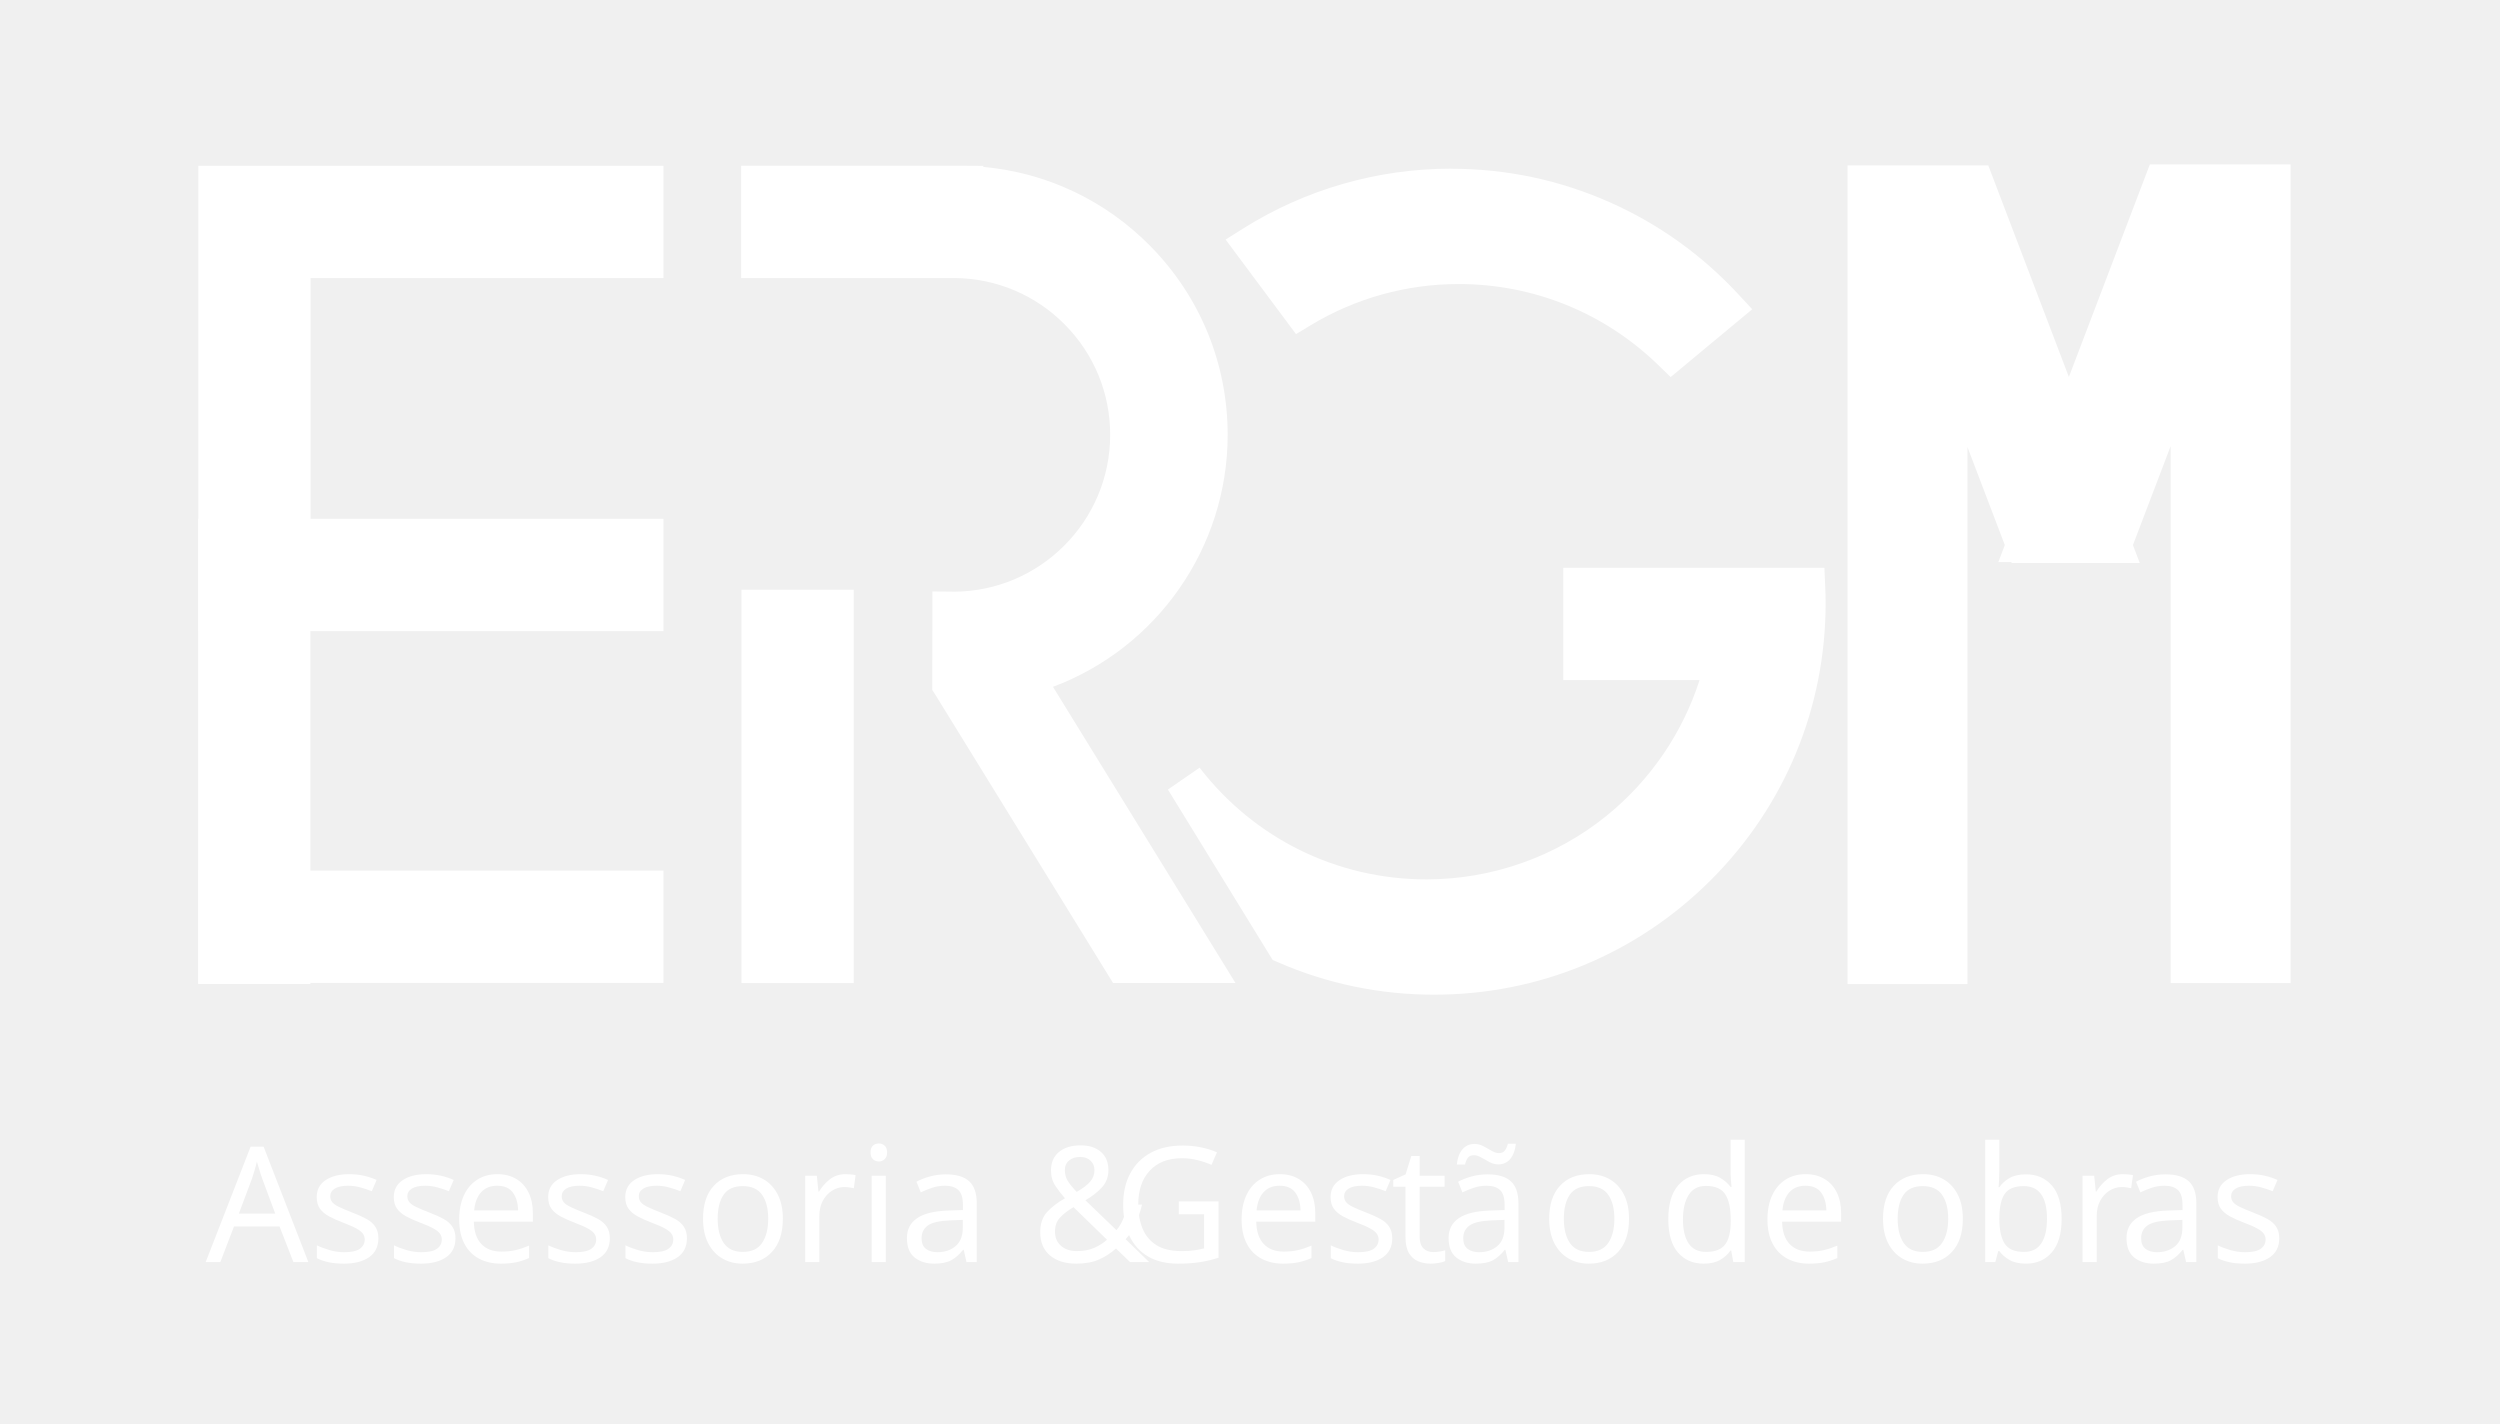
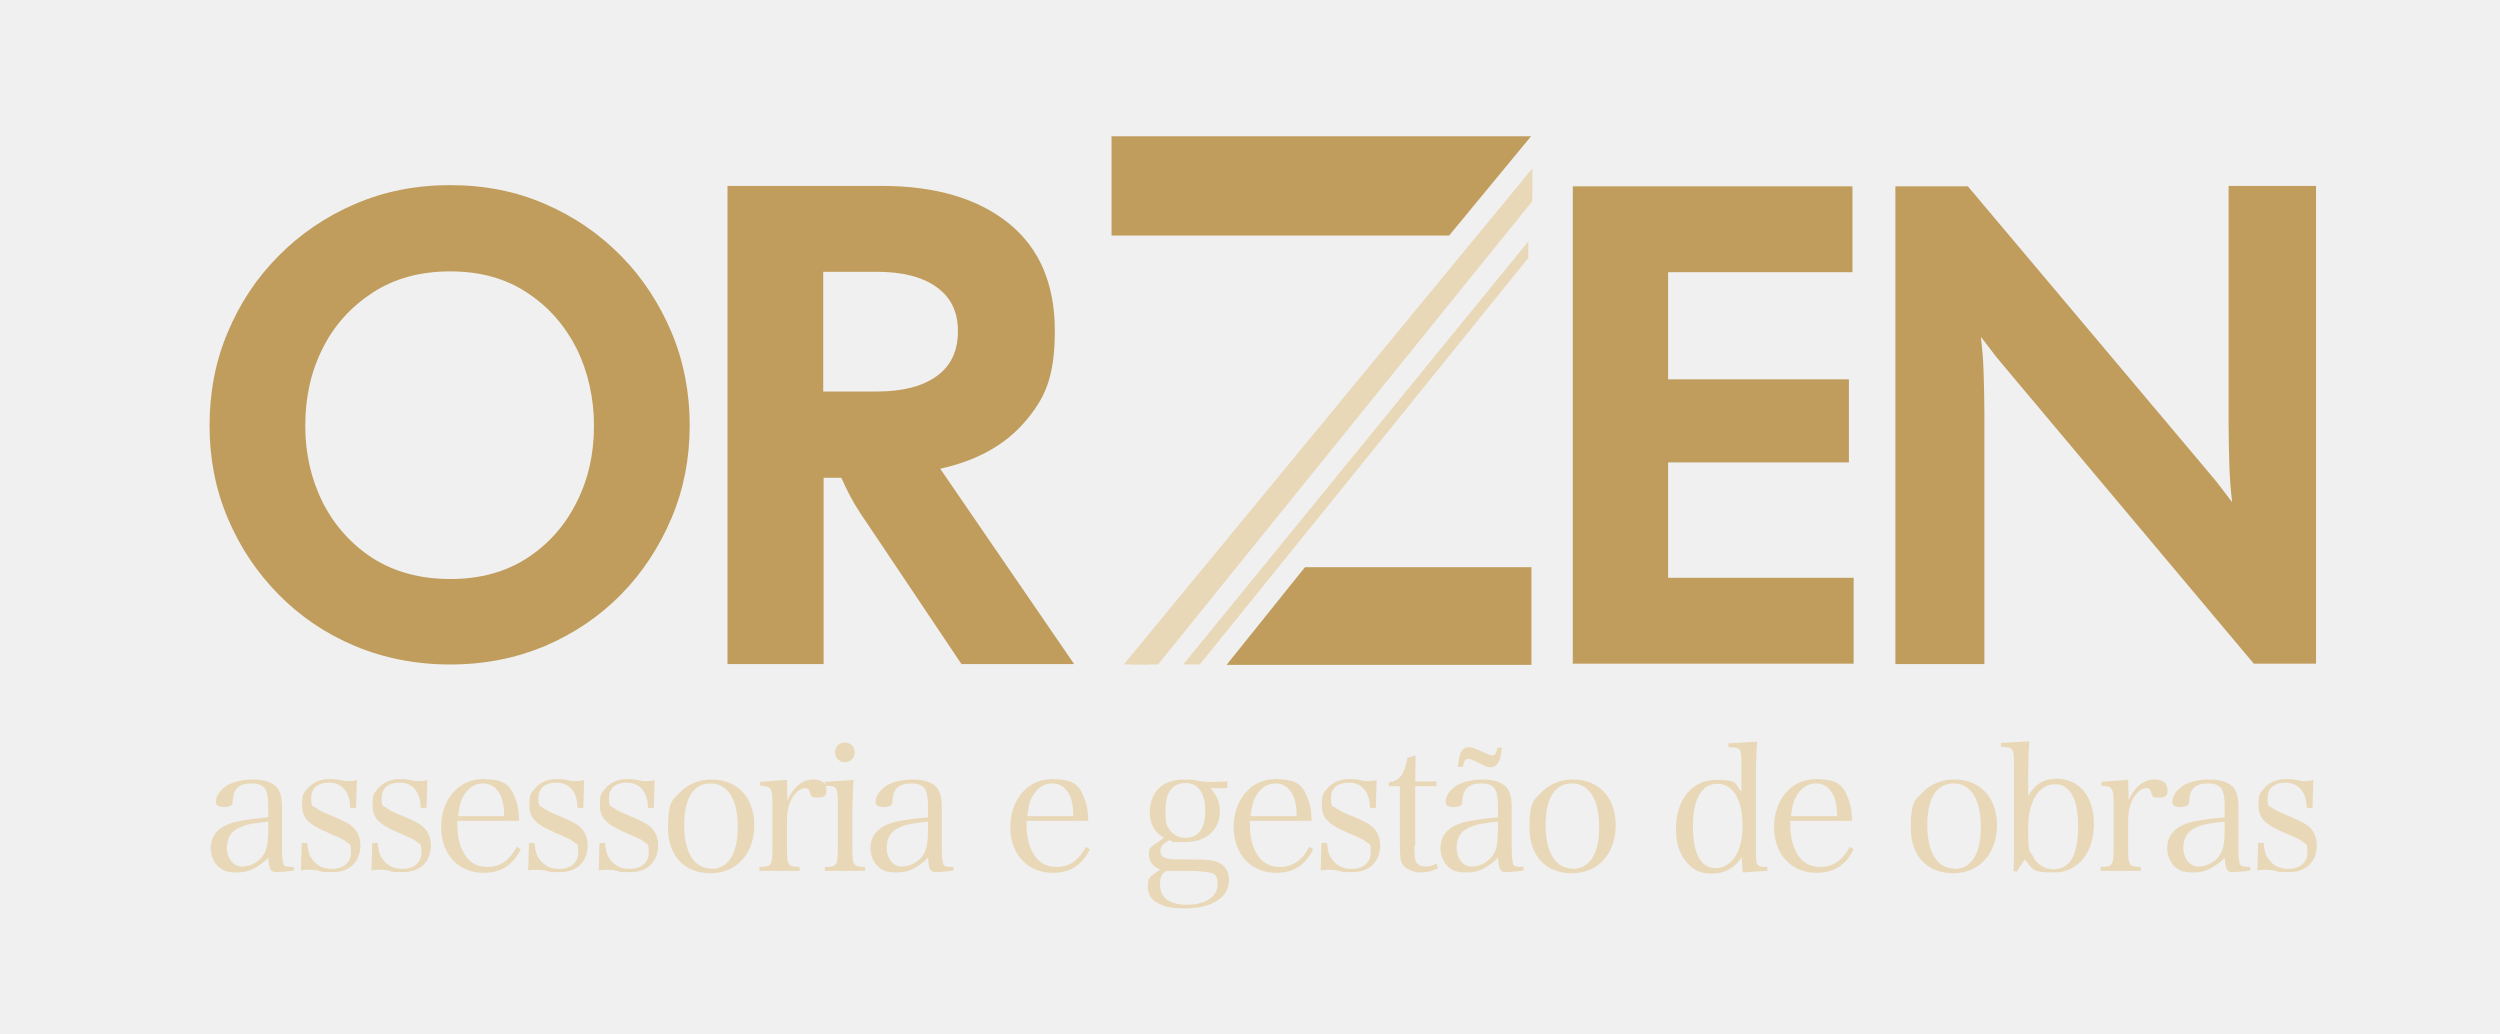
- <svg xmlns="http://www.w3.org/2000/svg" id="Layer_1" data-name="Layer 1" viewBox="0 0 634.7 361.49">
+ <svg xmlns="http://www.w3.org/2000/svg" id="Layer_1" version="1.1" viewBox="0 0 634.7 262.5">
+   <defs>
+     <style>
+       .st0 {
+         fill: #c09d5c;
+       }
+ 
+       .st1 {
+         fill: #e9d8b7;
+       }
+     </style>
+   </defs>
+   <path class="st0" d="M114.3,168.7c-8.7,0-16.8-1.6-24.2-4.7-7.4-3.1-13.9-7.5-19.4-13.1-5.5-5.6-9.8-12-12.9-19.4-3.1-7.3-4.6-15.2-4.6-23.5s1.5-16.3,4.6-23.6c3.1-7.4,7.4-13.9,12.9-19.4,5.5-5.6,12-10,19.4-13.2,7.4-3.2,15.5-4.8,24.2-4.8s16.8,1.6,24.1,4.8c7.4,3.2,13.8,7.6,19.3,13.2,5.5,5.6,9.7,12.1,12.8,19.4,3.1,7.4,4.6,15.3,4.6,23.6s-1.5,16.2-4.6,23.5c-3.1,7.3-7.3,13.8-12.8,19.4-5.5,5.6-11.9,9.9-19.3,13.1-7.4,3.1-15.4,4.7-24.1,4.7ZM114.3,147c7.6,0,14.1-1.8,19.5-5.3,5.4-3.5,9.6-8.2,12.6-14.2,3-5.9,4.4-12.4,4.4-19.4s-1.5-13.7-4.4-19.6c-3-5.9-7.2-10.7-12.6-14.2-5.4-3.6-11.9-5.4-19.5-5.4s-14.2,1.8-19.7,5.4c-5.5,3.6-9.8,8.3-12.7,14.2-3,5.9-4.4,12.5-4.4,19.6s1.5,13.5,4.4,19.4c3,5.9,7.2,10.6,12.7,14.2,5.5,3.5,12.1,5.3,19.7,5.3Z" />
+   <path class="st0" d="M184.7,168.6V47.2h39.2c13.6,0,24.4,3.2,32.2,9.5,7.8,6.3,11.7,15.4,11.7,27.3s-2.6,17.3-7.7,23.2c-5.1,5.9-12.3,9.8-21.4,11.8l34,49.6h-28.6l-25.8-38.5c-1.6-2.4-3.2-5.4-4.7-8.8h-4.5v47.3h-24.3ZM209,99.4h13.5c6.6,0,11.7-1.3,15.3-3.9,3.6-2.6,5.4-6.4,5.4-11.4s-1.8-8.6-5.4-11.2c-3.6-2.6-8.7-3.9-15.3-3.9h-13.5v30.3Z" />
+   <path class="st0" d="M399.3,168.6V47.3h71v21.8h-46.8v27.2h45.9v21.1h-45.9v29.3h47.1v21.8h-71.4Z" />
+   <path class="st0" d="M481.2,168.6V47.3h18.4l59.1,70.2c1.4,1.6,2.7,3.3,4.1,4.9,1.3,1.7,2.6,3.4,3.9,5.1-.3-2.5-.6-5.6-.7-9.1-.1-3.5-.2-7.1-.2-10.7v-60.5h22.2v121.3h-15.8l-61.3-73c-1.4-1.6-2.7-3.3-4.1-4.9-1.3-1.7-2.6-3.4-3.9-5.1.3,2.5.6,5.6.7,9.1.1,3.5.2,7.1.2,10.7v63.3h-22.5Z" />
+   <polyline class="st0" points="311.4 168.8 388.8 168.8 388.8 144 331.3 144" />
  <g>
-     <rect x="52.75" y="134.17" width="23.62" height="113.2" style="fill: #fff;" />
-     <path d="M73.92,136.61v108.31h-18.73v-108.31h18.73M78.81,131.72h-28.51v118.09h28.51v-118.09h0Z" style="fill: #fff;" />
+     <path class="st1" d="M74.6,221c-1.7.3-3.7.4-4.6.4-1.3,0-1.7-.7-1.9-3.7-.7.8-1.3,1.3-2.2,1.9-2,1.4-3.5,1.9-5.8,1.9s-3.4-.4-4.6-1.4c-1.2-1.1-2-2.9-2-4.7,0-3.5,2.2-5.8,6.6-6.8,2.3-.5,4.7-.8,8-1.1v-2.8c0-2.1-.2-3.1-.6-4.1-.6-1.2-1.8-1.7-3.7-1.7-3,0-4.5,1.3-4.7,4.1,0,.9-.1,1.3-.5,1.5-.3.2-.9.4-1.6.4-1.5,0-2.2-.4-2.2-1.3,0-1.6,1.2-3.2,3-4.3,1.7-.9,3.9-1.4,6.5-1.4s4.9.7,6,2c.9,1.1,1.3,2.6,1.3,5.1s0,.1,0,4.5v4.2s0,2.1,0,2.1c0,1.9.2,3.5.5,3.8.3.4.8.5,2.5.5v.9ZM68.1,208.6c-4,.4-5.7.7-7.5,1.6-2,.9-3,2.7-3,5.1s1.5,4.7,3.8,4.7,4.6-1.3,5.7-3.3c.7-1.3,1-3.1,1-6.1v-2.1Z" />
+     <path class="st1" d="M76.6,214h1.4c.2,2.1.5,3.2,1.3,4.2,1.2,1.6,2.8,2.4,4.9,2.4,3,0,4.9-1.6,4.9-4.2s-.4-2-1.1-2.6c-.8-.7-.9-.7-5-2.5-4.8-2.1-6.3-3.7-6.3-6.8s.4-3.1,1.2-4.1c1.2-1.6,3.3-2.6,5.5-2.6s1.7,0,4.2.5c.4,0,.7,0,.9,0,.5,0,1.3,0,2.1-.3l-.2,7.1h-1.5c0-4-2.1-6.4-5.3-6.4s-4.6,1.6-4.6,4,.4,1.8,1.2,2.4c.8.6,1.7,1.1,4.7,2.3,3,1.3,4.1,1.9,5.1,3,.9,1,1.5,2.5,1.5,4.2,0,4.1-2.7,6.8-6.9,6.8s-1.8,0-4.5-.5c-.6,0-1.2-.1-1.7-.1s-1.1,0-2,.2l.2-7.2Z" />
+     <path class="st1" d="M94.5,214h1.4c.2,2.1.5,3.2,1.3,4.2,1.2,1.6,2.8,2.4,4.9,2.4,3,0,4.9-1.6,4.9-4.2s-.4-2-1.1-2.6c-.8-.7-.9-.7-5-2.5-4.8-2.1-6.3-3.7-6.3-6.8s.4-3.1,1.2-4.1c1.2-1.6,3.3-2.6,5.5-2.6s1.7,0,4.2.5c.4,0,.7,0,.9,0,.5,0,1.3,0,2.1-.3l-.2,7.1h-1.5c0-4-2.1-6.4-5.3-6.4s-4.6,1.6-4.6,4,.4,1.8,1.2,2.4c.8.6,1.7,1.1,4.7,2.3,3,1.3,4.1,1.9,5.1,3,.9,1,1.5,2.5,1.5,4.2,0,4.1-2.7,6.8-6.9,6.8s-1.8,0-4.5-.5c-.6,0-1.2-.1-1.7-.1s-1.1,0-2,.2l.2-7.2Z" />
+     <path class="st1" d="M116.1,208.5c0,3.1.3,4.9,1,6.7,1.3,3.3,3.5,4.9,6.7,4.9s5.6-1.7,7.4-5.1l1,.6c-2,4.1-5.1,6-9.4,6-6.4,0-10.8-4.7-10.8-11.6s4.3-12.2,10.6-12.2,7.2,2.1,8.5,5.7c.4,1.2.6,2.3.7,4.9h-15.8ZM128,207.2c0-2.4-.3-3.7-.8-5-1-2.2-2.5-3.3-4.6-3.3s-3.9,1.2-5.1,3.5c-.7,1.3-.9,2.5-1.2,4.8h11.8Z" />
+     <path class="st1" d="M134.3,214h1.4c.2,2.1.5,3.2,1.3,4.2,1.2,1.6,2.8,2.4,4.9,2.4,3,0,4.9-1.6,4.9-4.2s-.4-2-1.1-2.6c-.8-.7-.9-.7-5-2.5-4.8-2.1-6.3-3.7-6.3-6.8s.4-3.1,1.2-4.1c1.2-1.6,3.3-2.6,5.5-2.6s1.7,0,4.2.5c.4,0,.7,0,.9,0,.5,0,1.3,0,2.1-.3l-.2,7.1h-1.5c0-4-2.1-6.4-5.3-6.4s-4.6,1.6-4.6,4,.4,1.8,1.2,2.4c.8.6,1.7,1.1,4.7,2.3,3,1.3,4.1,1.9,5.1,3,.9,1,1.5,2.5,1.5,4.2,0,4.1-2.7,6.8-6.9,6.8s-1.8,0-4.5-.5c-.6,0-1.2-.1-1.7-.1s-1.1,0-2,.2l.2-7.2Z" />
+     <path class="st1" d="M152.2,214h1.4c.2,2.1.5,3.2,1.3,4.2,1.2,1.6,2.8,2.4,4.9,2.4,3,0,4.9-1.6,4.9-4.2s-.4-2-1.1-2.6c-.8-.7-.9-.7-5-2.5-4.8-2.1-6.3-3.7-6.3-6.8s.4-3.1,1.2-4.1c1.2-1.6,3.3-2.6,5.5-2.6s1.7,0,4.2.5c.4,0,.7,0,.9,0,.5,0,1.3,0,2.1-.3l-.2,7.1h-1.5c0-4-2.1-6.4-5.3-6.4s-4.6,1.6-4.6,4,.4,1.8,1.2,2.4c.8.6,1.7,1.1,4.7,2.3,3,1.3,4.1,1.9,5.1,3,.9,1,1.5,2.5,1.5,4.2,0,4.1-2.7,6.8-6.9,6.8s-1.8,0-4.5-.5c-.6,0-1.2-.1-1.7-.1s-1.1,0-2,.2l.2-7.2Z" />
+     <path class="st1" d="M172.9,200.9c1.9-1.9,4.7-3,7.8-3,6.5,0,10.8,4.6,10.8,11.6s-4.3,12.2-11.1,12.2-10.8-4.6-10.8-11.5,1.2-7.2,3.3-9.3ZM180.5,220.6c4.4,0,6.8-3.8,6.8-10.7s-2.5-11-6.9-11-6.7,3.8-6.7,10.6,2.5,11,6.8,11Z" />
+     <path class="st1" d="M199.8,198c0,2.2.1,2.8.1,3.8v1.4c1.5-3.4,3.9-5.3,6.5-5.3s3.4,1.2,3.4,2.8-.9,1.8-2.4,1.8-1.4-.3-1.7-1.1c-.3-1-.5-1.3-1.3-1.3-1.2,0-2.4,1-3.4,2.7-.8,1.5-1.2,3.3-1.2,5.7v7c0,4.2.2,4.5,3.2,4.6v1h-10.2v-1c3,0,3.3-.4,3.3-4.6v-12c0-3.4-.5-4-3.1-4v-1l6.6-.5Z" />
+     <path class="st1" d="M216.7,198c-.1,2.6-.3,6.5-.3,8.4v9.1c0,4.2.2,4.5,3.2,4.6v1h-10.2v-1c3.1,0,3.3-.4,3.3-4.6v-11.9c0-2.2-.2-3.3-.7-3.7-.4-.3-1.1-.4-2.6-.4v-1l7.2-.5ZM214.5,188.5c1.4,0,2.5,1.1,2.5,2.5s-1.1,2.5-2.5,2.5-2.5-1.1-2.5-2.5,1.1-2.5,2.5-2.5Z" />
+     <path class="st1" d="M242.1,221c-1.7.3-3.7.4-4.6.4-1.3,0-1.7-.7-1.9-3.7-.7.8-1.3,1.3-2.2,1.9-2,1.4-3.5,1.9-5.8,1.9s-3.4-.4-4.6-1.4c-1.2-1.1-2-2.9-2-4.7,0-3.5,2.2-5.8,6.6-6.8,2.3-.5,4.7-.8,8-1.1v-2.8c0-2.1-.2-3.1-.6-4.1-.6-1.2-1.8-1.7-3.7-1.7-3,0-4.5,1.3-4.7,4.1,0,.9-.1,1.3-.5,1.5-.3.2-.9.4-1.6.4-1.5,0-2.2-.4-2.2-1.3,0-1.6,1.2-3.2,3-4.3,1.7-.9,3.9-1.4,6.5-1.4s4.9.7,6,2c.9,1.1,1.3,2.6,1.3,5.1s0,.1,0,4.5v4.2s0,2.1,0,2.1c0,1.9.2,3.5.5,3.8.3.4.8.5,2.5.5v.9ZM235.6,208.6c-4,.4-5.7.7-7.5,1.6-2,.9-3,2.7-3,5.1s1.5,4.7,3.8,4.7,4.6-1.3,5.7-3.3c.7-1.3,1-3.1,1-6.1v-2.1Z" />
+     <path class="st1" d="M260.6,208.5c0,3.1.3,4.9,1,6.7,1.3,3.3,3.5,4.9,6.7,4.9s5.6-1.7,7.4-5.1l1,.6c-2,4.1-5.1,6-9.4,6-6.4,0-10.8-4.7-10.8-11.6s4.3-12.2,10.6-12.2,7.2,2.1,8.5,5.7c.4,1.2.6,2.3.7,4.9h-15.8ZM272.5,207.2c0-2.4-.3-3.7-.8-5-1-2.2-2.5-3.3-4.6-3.3s-3.9,1.2-5.1,3.5c-.7,1.3-.9,2.5-1.2,4.8h11.8Z" />
+     <path class="st1" d="M307.2,200c1.7,1.8,2.5,3.7,2.5,6,0,4.7-3.5,7.8-8.9,7.8s-2.3-.1-3.9-.5c-1.7.9-2.3,1.7-2.3,2.7,0,1.7,1.2,2.2,4.9,2.2h3.1c3,0,4.5.1,5.7.4,2.5.7,3.7,2.3,3.7,4.8s-1.3,4.4-3.4,5.5c-2,1.2-4.6,1.7-7.9,1.7s-5.2-.4-6.9-1.4c-1.7-.9-2.4-2.3-2.4-4.3s.4-2.3,3.1-4.1c-1.9-.9-2.8-2.1-2.8-3.9s.4-1.8,2.1-3l1.7-1.2c-1.3-.8-1.7-1.3-2.2-1.9-.9-1.2-1.4-2.8-1.4-4.6,0-3,1.3-5.7,3.5-7,1.5-.9,3.4-1.3,5.5-1.3s1.7,0,3,.3c1.4.2,1.8.3,2.8.3s2.5,0,4.9-.1v1.7h-4.5ZM294.5,224.6c0,3.3,2.4,5.1,6.9,5.1s7.7-2,7.7-5.1-1-2.9-3.4-3.3c-.9-.1-2.2-.2-5.1-.2s-4.2,0-4.3,0c-1.3.4-1.8,1.5-1.8,3.4ZM296.9,210.6c.8,1.3,2.3,2.1,4.1,2.1,3.3,0,5-2.4,5-6.8s-1.7-7.1-5-7.1-5.1,2.3-5.1,6.8.4,3.8,1,5Z" />
+     <path class="st1" d="M317.3,208.5c0,3.1.3,4.9,1,6.7,1.3,3.3,3.5,4.9,6.7,4.9s5.6-1.7,7.4-5.1l1,.6c-2,4.1-5.1,6-9.4,6-6.4,0-10.8-4.7-10.8-11.6s4.3-12.2,10.6-12.2,7.2,2.1,8.5,5.7c.4,1.2.6,2.3.7,4.9h-15.8ZM329.2,207.2c0-2.4-.3-3.7-.8-5-1-2.2-2.5-3.3-4.6-3.3s-3.9,1.2-5.1,3.5c-.7,1.3-.9,2.5-1.2,4.8h11.8Z" />
+     <path class="st1" d="M335.5,214h1.4c.2,2.1.5,3.2,1.3,4.2,1.2,1.6,2.8,2.4,4.9,2.4,3,0,4.9-1.6,4.9-4.2s-.4-2-1.1-2.6c-.8-.7-.9-.7-5-2.5-4.8-2.1-6.3-3.7-6.3-6.8s.4-3.1,1.2-4.1c1.2-1.6,3.3-2.6,5.5-2.6s1.7,0,4.2.5c.4,0,.7,0,.9,0,.5,0,1.3,0,2.1-.3l-.2,7.1h-1.5c0-4-2.1-6.4-5.3-6.4s-4.6,1.6-4.6,4,.4,1.8,1.2,2.4c.8.6,1.7,1.1,4.7,2.3,3,1.3,4.1,1.9,5.1,3,.9,1,1.5,2.5,1.5,4.2,0,4.1-2.7,6.8-6.9,6.8s-1.8,0-4.5-.5c-.6,0-1.2-.1-1.7-.1s-1.1,0-2,.2l.2-7.2Z" />
+     <path class="st1" d="M359.1,214.7c0,2.6.1,3.8.6,4.4s1.2.9,2.2.9,1.8-.2,2.8-.8l.4,1.2c-1.5.8-2.9,1.1-4.5,1.1s-3.8-.8-4.6-2.2c-.5-.9-.6-1.9-.6-5.2v-14.5h-2.8v-1c2.6-.2,4-2,4.7-6.2l2.1-.6c0,1.9-.1,3.6-.1,6.6h5.4v1.2h-5.4v15Z" />
+     <path class="st1" d="M386.8,221c-1.7.3-3.7.4-4.6.4-1.3,0-1.7-.7-1.9-3.7-.7.8-1.3,1.3-2.2,1.9-2,1.4-3.5,1.9-5.8,1.9s-3.4-.4-4.6-1.4c-1.2-1.1-2-2.9-2-4.7,0-3.5,2.2-5.8,6.6-6.8,2.3-.5,4.7-.8,8-1.1v-2.8c0-2.1-.2-3.1-.6-4.1-.6-1.2-1.8-1.7-3.7-1.7-3,0-4.5,1.3-4.7,4.1,0,.9-.1,1.3-.5,1.5-.3.2-.9.4-1.6.4-1.5,0-2.2-.4-2.2-1.3,0-1.6,1.2-3.2,3-4.3,1.7-.9,3.9-1.4,6.5-1.4s4.9.7,6,2c.9,1.1,1.3,2.6,1.3,5.1s0,.1,0,4.5v4.2s0,2.1,0,2.1c0,1.9.2,3.5.5,3.8.3.4.8.5,2.5.5v.9ZM380.3,208.6c-4,.4-5.7.7-7.5,1.6-2,.9-3,2.7-3,5.1s1.5,4.7,3.8,4.7,4.6-1.3,5.7-3.3c.7-1.3,1-3.1,1-6.1v-2.1ZM381.3,189.8c-.1,1.2-.3,2.1-.5,2.9-.5,1.3-1.3,2.1-2.3,2.1s-1.3-.2-3-1.1c-1.7-.8-2.1-1-2.8-1s-1.1.6-1.3,2h-1.3c.2-1.9.4-2.6.6-3.3.4-1.1,1.2-1.7,2.2-1.7s.8,0,4.7,1.7c.4.2.9.4,1.3.4.6,0,1-.6,1.3-2h1.2Z" />
+     <path class="st1" d="M391.6,200.9c1.9-1.9,4.7-3,7.8-3,6.5,0,10.8,4.6,10.8,11.6s-4.3,12.2-11.1,12.2-10.8-4.6-10.8-11.5,1.2-7.2,3.3-9.3ZM399.2,220.6c4.4,0,6.8-3.8,6.8-10.7s-2.5-11-6.9-11-6.7,3.8-6.7,10.6,2.5,11,6.8,11Z" />
+     <path class="st1" d="M446.1,188.3c-.2,2.9-.3,5.5-.3,8.9v17.3c0,4.2,0,4.2.3,4.8.3.6.8.8,2.1.8h.5v1l-6.3.4-.2-3.9c-1.8,2.8-4.3,4.2-7.6,4.2s-5-1.2-6.6-3.1c-1.7-2.1-2.5-4.9-2.5-8.3,0-7.4,4.1-12.4,10.1-12.4s4.6.9,6.5,3v-6.8c0-4.3,0-4.4-3.3-4.5v-1l7.2-.4ZM436,199c-4,0-6.2,3.8-6.2,10.8s2,10.6,5.8,10.6,6.8-3.9,6.8-10.6-2.3-10.8-6.4-10.8Z" />
+     <path class="st1" d="M454.5,208.5c0,3.1.3,4.9,1,6.7,1.3,3.3,3.5,4.9,6.7,4.9s5.6-1.7,7.4-5.1l1,.6c-2,4.1-5.1,6-9.4,6-6.4,0-10.8-4.7-10.8-11.6s4.3-12.2,10.6-12.2,7.2,2.1,8.5,5.7c.4,1.2.6,2.3.7,4.9h-15.8ZM466.4,207.2c0-2.4-.3-3.7-.8-5-1-2.2-2.5-3.3-4.6-3.3s-3.9,1.2-5.1,3.5c-.7,1.3-.9,2.5-1.2,4.8h11.8Z" />
+     <path class="st1" d="M488.4,200.9c1.9-1.9,4.7-3,7.8-3,6.5,0,10.8,4.6,10.8,11.6s-4.3,12.2-11.1,12.2-10.8-4.6-10.8-11.5,1.2-7.2,3.3-9.3ZM496.1,220.6c4.4,0,6.8-3.8,6.8-10.7s-2.5-11-6.9-11-6.7,3.8-6.7,10.6,2.5,11,6.8,11Z" />
+     <path class="st1" d="M512.4,221.2h-1.2c.1-1.7.1-2.1.1-8v-19.5c0-3.8-.2-4-3.3-4.1v-1l7.2-.4c-.2,3-.3,6.6-.3,8.9v5c1.7-3,4-4.4,7.2-4.4,5.8,0,9.5,4.5,9.5,11.5s-3.8,12.3-10.1,12.3-5.1-.9-7.5-3.3l-1.8,2.8ZM516.2,217.6c1,1.9,3,3.1,5.2,3.1,4.1,0,6.2-3.7,6.2-10.8s-2-10.8-5.9-10.8-6.8,4.1-6.8,11.1.4,5.6,1.4,7.4Z" />
+     <path class="st1" d="M540.3,198c0,2.2.1,2.8.1,3.8v1.4c1.5-3.4,3.9-5.3,6.5-5.3s3.4,1.2,3.4,2.8-.9,1.8-2.4,1.8-1.4-.3-1.7-1.1c-.3-1-.5-1.3-1.3-1.3-1.2,0-2.4,1-3.4,2.7-.8,1.5-1.2,3.3-1.2,5.7v7c0,4.2.2,4.5,3.2,4.6v1h-10.2v-1c3,0,3.3-.4,3.3-4.6v-12c0-3.4-.5-4-3.1-4v-1l6.6-.5Z" />
+     <path class="st1" d="M571.3,221c-1.7.3-3.7.4-4.6.4-1.3,0-1.7-.7-1.9-3.7-.7.8-1.3,1.3-2.2,1.9-2,1.4-3.5,1.9-5.8,1.9s-3.4-.4-4.6-1.4c-1.2-1.1-2-2.9-2-4.7,0-3.5,2.2-5.8,6.6-6.8,2.3-.5,4.7-.8,8-1.1v-2.8c0-2.1-.2-3.1-.6-4.1-.6-1.2-1.8-1.7-3.7-1.7-3,0-4.5,1.3-4.7,4.1,0,.9-.1,1.3-.5,1.5-.3.2-.9.4-1.6.4-1.5,0-2.2-.4-2.2-1.3,0-1.6,1.2-3.2,3-4.3,1.7-.9,3.9-1.4,6.5-1.4s4.9.7,6,2c.9,1.1,1.3,2.6,1.3,5.1s0,.1,0,4.5v4.2s0,2.1,0,2.1c0,1.9.2,3.5.5,3.8s.8.5,2.5.5v.9ZM564.8,208.6c-4,.4-5.7.7-7.5,1.6-2,.9-3,2.7-3,5.1s1.5,4.7,3.8,4.7,4.6-1.3,5.7-3.3c.7-1.3,1-3.1,1-6.1v-2.1Z" />
+     <path class="st1" d="M573.3,214h1.4c.2,2.1.5,3.2,1.3,4.2,1.2,1.6,2.8,2.4,4.9,2.4,3,0,4.9-1.6,4.9-4.2s-.4-2-1.1-2.6c-.8-.7-.9-.7-5-2.5-4.8-2.1-6.3-3.7-6.3-6.8s.4-3.1,1.2-4.1c1.2-1.6,3.3-2.6,5.5-2.6s1.7,0,4.2.5c.4,0,.7,0,.9,0,.5,0,1.3,0,2.1-.3l-.2,7.1h-1.5c0-4-2.1-6.4-5.3-6.4s-4.6,1.6-4.6,4,.4,1.8,1.2,2.4c.8.6,1.7,1.1,4.7,2.3,3,1.3,4.1,1.9,5.1,3,.9,1,1.5,2.5,1.5,4.2,0,4.1-2.7,6.8-6.9,6.8s-1.8,0-4.5-.5c-.6,0-1.2-.1-1.7-.1s-1.1,0-2,.2l.2-7.2Z" />
  </g>
+   <polyline class="st0" points="388.7 34.6 282.2 34.6 282.2 59.8 367.9 59.8" />
+   <polygon class="st1" points="300.4 168.7 304.6 168.7 388 65.5 388 61.3 300.4 168.7" />
  <g>
-     <polygon points="471.5 247.38 471.5 44.43 503.11 44.43 539.71 140.5 512.4 140.5 497.06 100.22 497.06 247.38 471.5 247.38" style="fill: #fff;" />
-     <path d="M501.42,46.88l34.74,91.18h-22.07l-19.48-51.12v158.01h-20.67V46.88h27.48M504.79,41.99h-35.74v207.84h30.45V113.5l10.02,26.29,1.2,3.15h32.53l-2.53-6.63-34.74-91.18-1.2-3.15h0Z" style="fill: #fff;" />
+     <polygon class="st1" points="285.3 168.7 291.7 168.7 389 48.3 389 42.8 285.3 168.7" />
+     <polygon class="st1" points="287.7 168.7 294 168.7 389 51.1 389 43.2 287.7 168.7" />
  </g>
-   <g>
-     <polygon points="553.55 247.13 553.55 99.96 538.2 140.24 510.9 140.24 547.5 44.17 579.11 44.17 579.11 247.13 553.55 247.13" style="fill: #fff;" />
-     <path d="M576.66,46.62v198.06h-20.67V86.67l-19.48,51.12h-22.07l34.74-91.18h27.48M581.55,41.73h-35.74l-1.2,3.15-34.74,91.18-2.53,6.63h32.53l1.2-3.15,10.02-26.29v136.33h30.45V41.73h0Z" style="fill: #fff;" />
-   </g>
-   <g>
-     <rect x="52.8" y="223.48" width="113.2" height="23.62" style="fill: #fff;" />
-     <path d="M163.56,225.92v18.73H55.24v-18.73h108.31M168.45,221.03H50.35v28.51h118.09v-28.51h0Z" style="fill: #fff;" />
-   </g>
-   <g>
-     <polygon points="52.8 157.79 52.8 44.58 55.24 44.53 166 44.53 166 68.15 76.42 68.15 76.42 134.17 166 134.17 166 157.79 52.8 157.79" style="fill: #fff;" />
-     <path d="M163.56,46.98v18.73h-89.59v70.91h89.59v18.73H55.24V46.98h108.31M168.45,42.09H50.35v118.14h118.09v-28.51h-89.59v-61.13h89.59v-28.51h0Z" style="fill: #fff;" />
-   </g>
-   <g>
-     <path d="M422.7,90.91c-14.12-13.7-32.71-21.25-52.36-21.25-13.68,0-27.09,3.72-38.77,10.77l-1.9,1.15-14.97-20.09,2.24-1.41c15.43-9.69,33.23-14.81,51.48-14.81,26.91,0,52.84,11.34,71.14,31.11l1.75,1.89-17.04,14.17-1.58-1.53Z" style="fill: #fff;" />
-     <path d="M368.42,47.71c27.41,0,52.09,11.68,69.35,30.32l-13.37,11.11c-13.98-13.57-33.04-21.94-54.07-21.94-14.65,0-28.34,4.07-40.03,11.12l-12.06-16.19c14.54-9.13,31.74-14.43,50.18-14.43M368.42,42.82c-18.71,0-36.96,5.25-52.78,15.18l-4.48,2.82,3.16,4.25,12.06,16.19,2.65,3.56,3.8-2.29c11.3-6.82,24.27-10.42,37.5-10.42,19.01,0,37,7.3,50.66,20.56l3.15,3.06,3.38-2.81,13.37-11.11,3.97-3.3-3.51-3.78c-9.22-9.95-20.14-17.79-32.46-23.29-12.77-5.7-26.39-8.6-40.47-8.6h0Z" style="fill: #fff;" />
-   </g>
-   <g>
-     <path d="M364.09,250.08c-13.38,0-26.36-2.69-38.59-8l-.71-.31-26.2-42.61,4.02-2.77c14.38,18.63,36.09,29.31,59.56,29.31,17.15,0,33.92-5.92,47.22-16.68,12.31-9.95,21.23-23.64,25.35-38.81h-35.42v-23.62h61.52l.1,2.34c.05,1.22.11,2.68.11,4.19,0,53.47-43.5,96.96-96.96,96.96Z" style="fill: #fff;" />
-     <path d="M458.5,149.03c.06,1.36.1,2.72.1,4.09,0,52.2-42.32,94.52-94.52,94.52-13.37,0-26.08-2.79-37.61-7.8l-25.79-41.96c14.2,18.4,36.46,30.26,61.49,30.26,36.95,0,67.84-25.81,75.7-60.38h-36.11v-18.73h56.74M463.19,144.15h-66.31v28.51h34.6c-4.31,13.44-12.55,25.51-23.62,34.46-12.87,10.41-29.1,16.14-45.69,16.14-22.71,0-43.71-10.34-57.62-28.36l-8.04,5.55,25.79,41.96.81,1.31,1.41.61c12.53,5.44,25.84,8.2,39.56,8.2,26.55,0,51.52-10.34,70.29-29.12,18.78-18.78,29.12-43.74,29.12-70.29,0-1.56-.05-3.04-.11-4.29l-.2-4.68h0Z" style="fill: #fff;" />
-   </g>
-   <g>
-     <rect x="190.69" y="152.17" width="23.62" height="94.97" style="fill: #fff;" />
-     <path d="M211.86,154.61v90.08h-18.73v-90.08h18.73M216.75,149.72h-28.51v99.86h28.51v-99.86h0Z" style="fill: #fff;" />
-   </g>
-   <g>
-     <path d="M283.97,247.13l-44.8-72.66-.03-.75.03-21.1,2.47.03c.12,0,.24,0,.36.02h0c23.34,0,42.3-18.96,42.3-42.27s-18.78-42.03-41.86-42.25h-51.82v-23.62h52.82s.11,0,.11,0h3.68s0,.13,0,.13c16.39.94,31.65,7.87,43.21,19.65,12.14,12.38,18.82,28.75,18.82,46.09,0,28.63-18.58,53.95-45.58,62.67l45.64,74.06h-25.34Z" style="fill: #fff;" />
-     <path d="M243.37,46.97s.08,0,.11,0h1.28v.03c34.38.75,62.03,28.83,62.03,63.39,0,29.31-19.88,53.96-46.89,61.24l45.02,73.05h-19.59l-43.72-70.9-.03-.05.03-18.63c.14,0,.28.02.42.02,24.7,0,44.72-20.02,44.72-44.72s-19.79-44.46-44.28-44.7h-49.4v-18.73h50.2s.08,0,.11,0M243.37,42.08c-.06,0-.13,0-.19,0h-50.13s-4.89,0-4.89,0v28.51h54.27c10.55.11,20.45,4.29,27.88,11.78,7.44,7.5,11.54,17.45,11.54,28.02,0,21.93-17.81,39.77-39.72,39.83-.17-.01-.33-.02-.48-.02l-4.93-.04v4.93s-.04,18.63-.04,18.63v1.44s.78,1.21.78,1.21h0s43.69,70.87,43.69,70.87l1.43,2.32h31.08l-4.59-7.45-41.74-67.74c26.41-9.88,44.35-35.33,44.35-63.98,0-17.98-6.93-34.96-19.52-47.8-11.44-11.67-26.39-18.75-42.51-20.21v-.27l-4.89-.03h-1.21c-.06,0-.12,0-.18,0h0Z" style="fill: #fff;" />
-   </g>
-   <text transform="translate(52.22 320.41)" style="fill: #fff; font-family: CalSans-Regular, 'Cal Sans'; font-size: 40.86px;">
-     <tspan x="0" y="0">Ass</tspan>
-     <tspan x="62.11" y="0" style="letter-spacing: -.01em;">e</tspan>
-     <tspan x="84.87" y="0">ssoria &amp;</tspan>
-     <tspan x="224.71" y="0" style="letter-spacing: -.02em;"> </tspan>
-     <tspan x="230.43" y="0" style="letter-spacing: 0em;">G</tspan>
-     <tspan x="260.75" y="0" style="letter-spacing: -.01em;">e</tspan>
-     <tspan x="283.51" y="0" style="letter-spacing: 0em;">s</tspan>
-     <tspan x="300.84" y="0" style="letter-spacing: -.01em;">t</tspan>
-     <tspan x="313.67" y="0">ã</tspan>
-     <tspan x="338.84" y="0" style="letter-spacing: 0em;">o </tspan>
-     <tspan x="369.08" y="0">d</tspan>
-     <tspan x="394.25" y="0" style="letter-spacing: 0em;">e </tspan>
-     <tspan x="423.59" y="0" style="letter-spacing: 0em;">ob</tspan>
-     <tspan x="473.03" y="0" style="letter-spacing: -.02em;">r</tspan>
-     <tspan x="485.78" y="0">as</tspan>
-   </text>
</svg>
